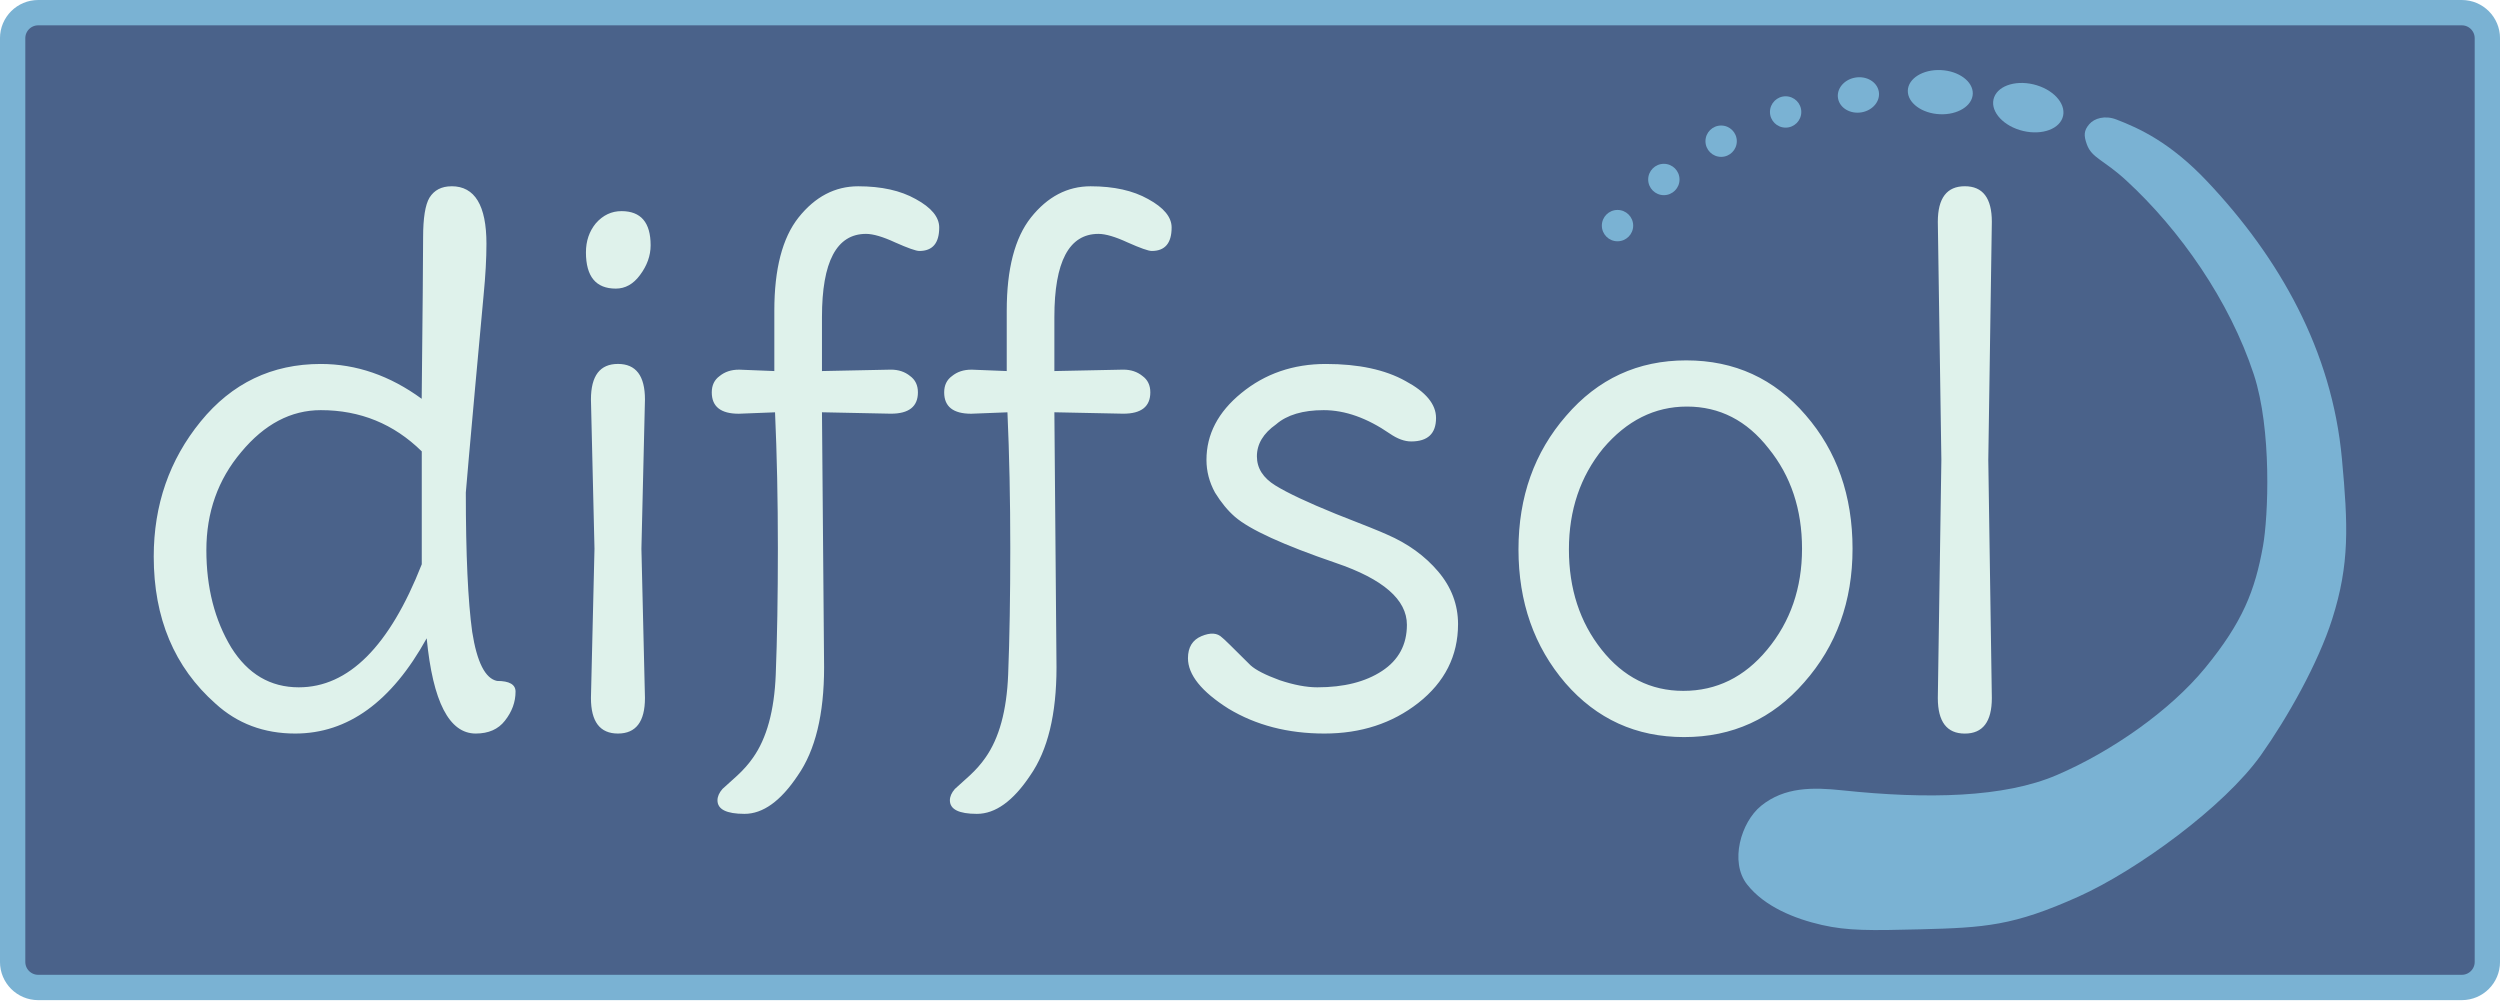
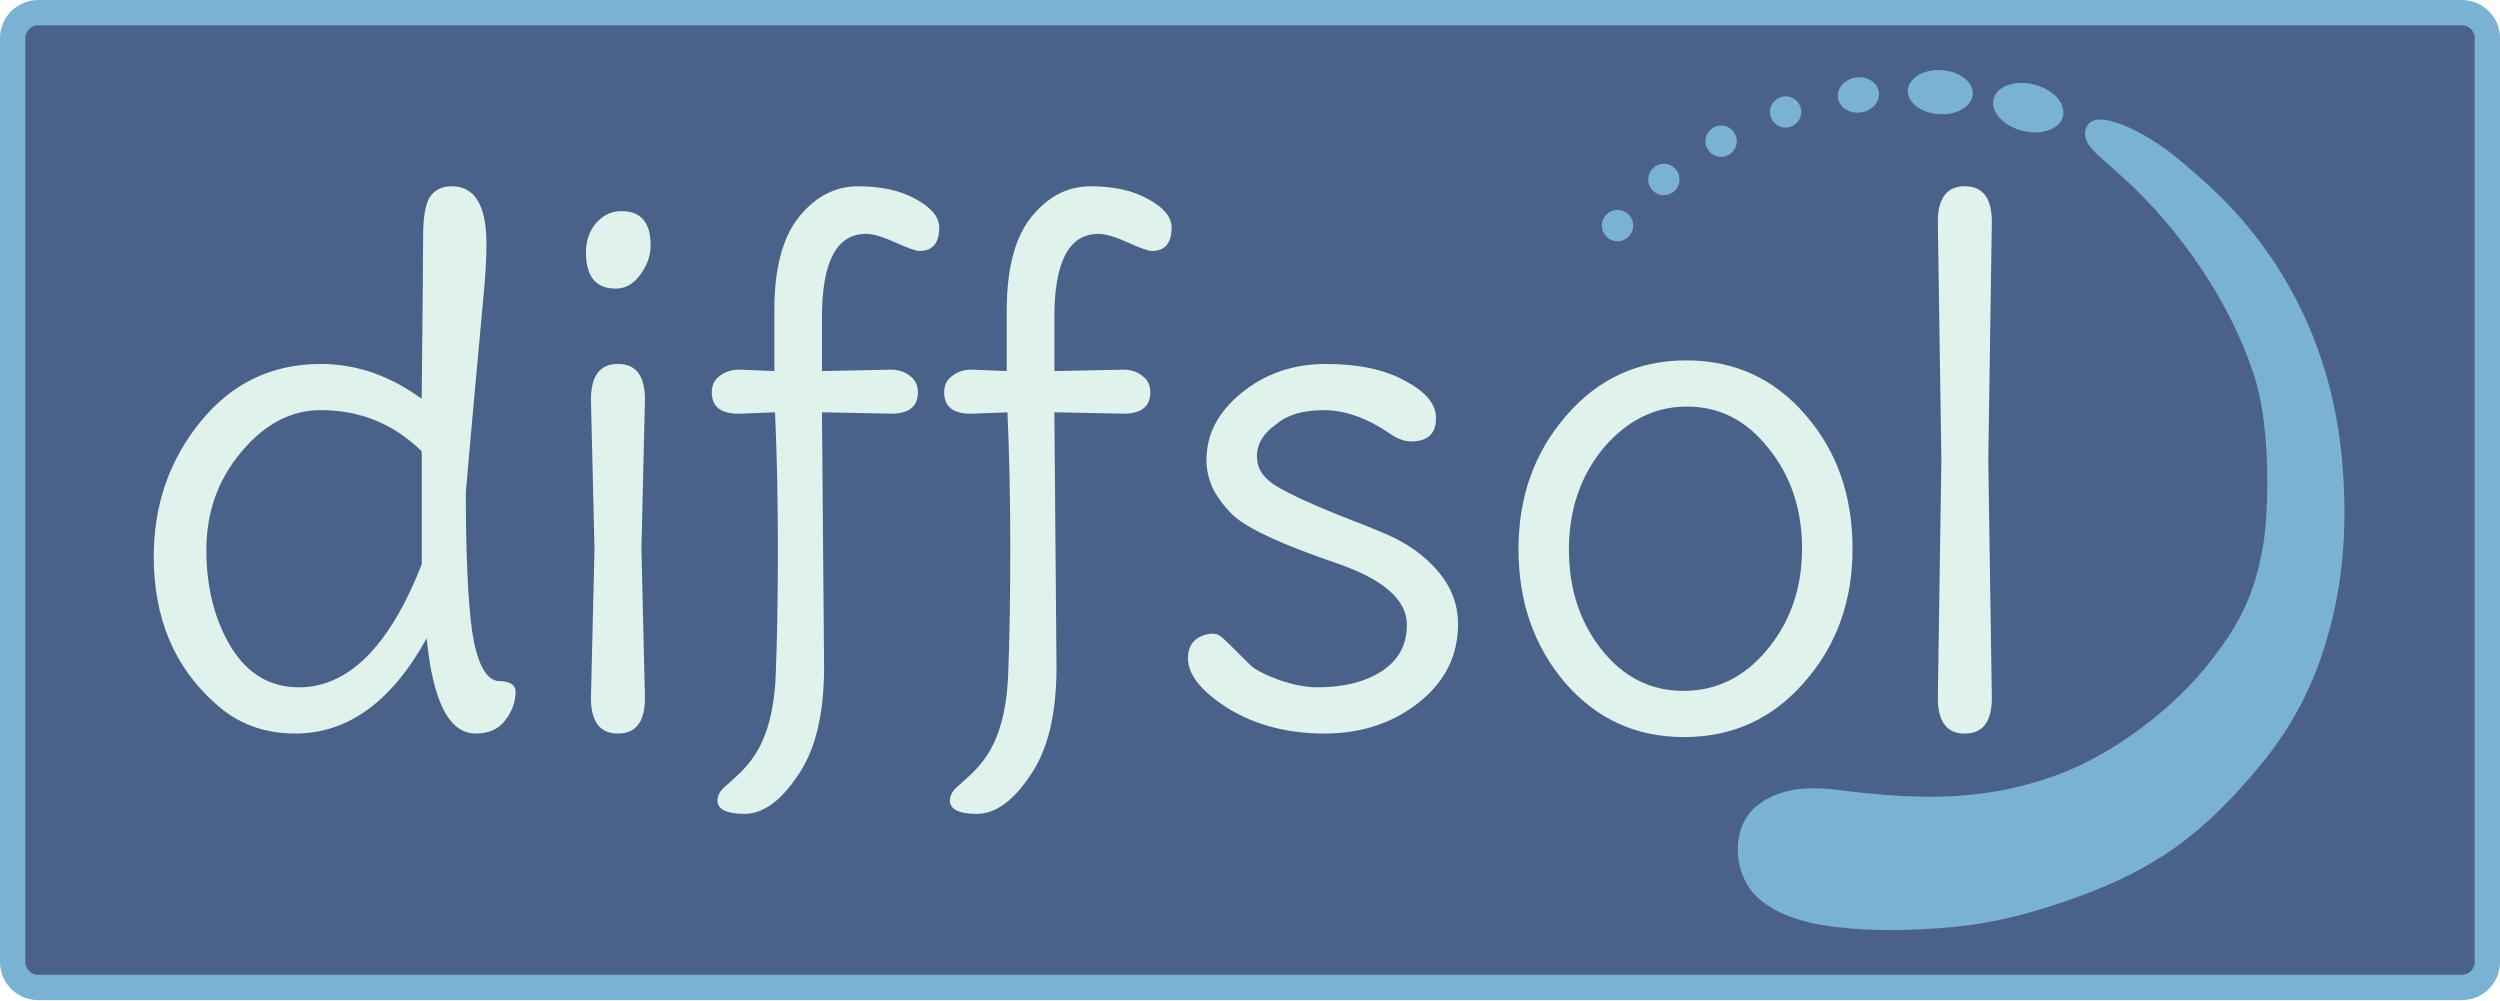
<svg xmlns="http://www.w3.org/2000/svg" width="67.016mm" height="26.809mm" viewBox="0 0 67.016 26.809" version="1.1" id="svg1" xml:space="preserve">
  <defs id="defs1" />
  <g id="layer1" transform="translate(-31.94,-152.9864)">
    <rect style="fill:#4a628a;fill-opacity:1;stroke:#7ab2d3;stroke-width:0.679;stroke-dasharray:none;stroke-opacity:1" id="rect15" width="66.338" height="26.131" x="32.279" y="153.326" ry="0.685" />
    <path style="font-weight:bold;font-size:19.053px;font-family:'Delius Swash Caps';-inkscape-font-specification:'Delius Swash Caps, Bold';fill:#dff2eb;stroke-width:0.155" d="m 43.246,168.115 v -3.029 q -1.124,-1.105 -2.706,-1.105 -1.2,0 -2.134,1.124 -0.934,1.105 -0.934,2.629 0,1.505 0.667,2.61 0.667,1.067 1.81,1.067 2.001,0 3.296,-3.296 z m 0.8,-10.136 q 0.934,0 0.934,1.543 0,0.591 -0.076,1.372 l -0.229,2.496 q -0.21,2.324 -0.248,2.801 0,2.496 0.171,3.734 0.191,1.219 0.667,1.315 0.495,0 0.495,0.286 0,0.419 -0.286,0.781 -0.267,0.343 -0.781,0.343 -1.067,0 -1.315,-2.553 -1.41,2.553 -3.525,2.553 -1.257,0 -2.134,-0.8 -1.658,-1.467 -1.658,-3.944 0,-2.077 1.257,-3.62 1.257,-1.543 3.22,-1.543 1.429,0 2.706,0.934 0.038,-3.544 0.038,-4.325 0,-0.781 0.171,-1.067 0.191,-0.305 0.591,-0.305 z m 4.554,0.667 q 0.781,0 0.781,0.915 0,0.419 -0.286,0.8 -0.267,0.362 -0.648,0.362 -0.8,0 -0.8,-0.972 0,-0.457 0.267,-0.781 0.286,-0.324 0.686,-0.324 z m 0.629,5.049 -0.095,4.001 0.095,4.001 q 0,0.953 -0.724,0.953 -0.724,0 -0.724,-0.953 l 0.095,-4.001 -0.095,-4.001 q 0,-0.953 0.724,-0.953 0.724,0 0.724,0.953 z m 2.515,-0.8 0.953,0.038 v -1.619 q 0,-1.677 0.648,-2.496 0.667,-0.838 1.6,-0.838 0.934,0 1.543,0.343 0.629,0.343 0.629,0.762 0,0.629 -0.533,0.629 -0.133,0 -0.648,-0.229 -0.495,-0.229 -0.781,-0.229 -1.181,0 -1.181,2.229 v 1.448 l 1.848,-0.038 q 0.305,0 0.514,0.171 0.21,0.152 0.21,0.438 0,0.572 -0.724,0.572 l -1.848,-0.038 0.057,6.84 q 0,1.886 -0.705,2.896 -0.686,1.029 -1.429,1.029 -0.724,0 -0.724,-0.362 0,-0.152 0.133,-0.305 0.152,-0.133 0.4,-0.362 0.248,-0.229 0.419,-0.476 0.553,-0.781 0.61,-2.229 0.057,-1.448 0.057,-3.391 0,-1.943 -0.076,-3.639 l -0.972,0.038 q -0.724,0 -0.724,-0.572 0,-0.286 0.21,-0.438 0.21,-0.171 0.514,-0.171 z m 6.23,0 0.953,0.038 v -1.619 q 0,-1.677 0.648,-2.496 0.667,-0.838 1.6,-0.838 0.934,0 1.543,0.343 0.629,0.343 0.629,0.762 0,0.629 -0.533,0.629 -0.133,0 -0.648,-0.229 -0.495,-0.229 -0.781,-0.229 -1.181,0 -1.181,2.229 v 1.448 l 1.848,-0.038 q 0.305,0 0.514,0.171 0.21,0.152 0.21,0.438 0,0.572 -0.724,0.572 l -1.848,-0.038 0.057,6.84 q 0,1.886 -0.705,2.896 -0.686,1.029 -1.429,1.029 -0.724,0 -0.724,-0.362 0,-0.152 0.133,-0.305 0.152,-0.133 0.4,-0.362 0.248,-0.229 0.419,-0.476 0.553,-0.781 0.61,-2.229 0.057,-1.448 0.057,-3.391 0,-1.943 -0.076,-3.639 l -0.972,0.038 q -0.724,0 -0.724,-0.572 0,-0.286 0.21,-0.438 0.21,-0.171 0.514,-0.171 z m 13.051,6.821 q 0,1.277 -1.067,2.115 -1.048,0.819 -2.515,0.819 -1.467,0 -2.572,-0.667 -1.086,-0.686 -1.086,-1.353 0,-0.438 0.362,-0.591 0.362,-0.152 0.553,0.038 0.038,0.019 0.762,0.743 0.21,0.191 0.781,0.4 0.572,0.191 1.01,0.191 1.067,0 1.734,-0.438 0.667,-0.438 0.667,-1.238 0,-1.01 -1.905,-1.658 -2.115,-0.724 -2.706,-1.238 -0.286,-0.248 -0.533,-0.648 -0.229,-0.419 -0.229,-0.876 0,-1.029 0.934,-1.791 0.953,-0.781 2.267,-0.781 1.315,0 2.134,0.457 0.819,0.438 0.819,0.991 0,0.629 -0.667,0.629 -0.267,0 -0.572,-0.21 -0.915,-0.629 -1.772,-0.629 -0.838,0 -1.277,0.381 -0.514,0.362 -0.514,0.857 0,0.476 0.495,0.781 0.495,0.305 1.62,0.762 1.124,0.438 1.372,0.553 0.838,0.362 1.372,0.991 0.533,0.629 0.533,1.41 z m 2.972,-2.001 q 0,1.581 0.876,2.686 0.876,1.105 2.191,1.105 1.334,0 2.248,-1.105 0.934,-1.124 0.934,-2.706 0,-1.581 -0.895,-2.686 -0.876,-1.124 -2.191,-1.124 -1.296,0 -2.248,1.124 -0.915,1.124 -0.915,2.706 z m -0.095,3.582 q -1.257,-1.467 -1.257,-3.582 0,-2.115 1.277,-3.582 1.277,-1.486 3.22,-1.486 1.943,0 3.201,1.467 1.257,1.448 1.257,3.582 0,2.115 -1.296,3.582 -1.277,1.467 -3.22,1.467 -1.924,0 -3.182,-1.448 z m 11.432,-12.365 -0.095,6.383 0.095,6.383 q 0,0.953 -0.724,0.953 -0.724,0 -0.724,-0.953 l 0.095,-6.383 -0.095,-6.383 q 0,-0.953 0.724,-0.953 0.724,0 0.724,0.953 z" id="text1" aria-label="diffsol" />
    <g id="g84" transform="matrix(0.1451657,0,0,0.1451657,67.94501,142.2977)">
      <ellipse style="fill:#7ab2d3;fill-opacity:1;stroke:none;stroke-width:0.449;stroke-dasharray:none;stroke-opacity:1" id="path11" cx="151.776" cy="52.422" rx="6.592" ry="4.421" transform="matrix(0.9560595,0.2931727,-0.3545905,0.9350217,0,0)" />
      <ellipse style="fill:#7ab2d3;fill-opacity:1;stroke:none;stroke-width:0.433;stroke-dasharray:none;stroke-opacity:1" id="path11-3" cx="112.665" cy="85.404" rx="6.005" ry="4.077" transform="matrix(0.9989035,0.04681552,-0.0265942,0.9996463,0,0)" />
      <ellipse style="fill:#7ab2d3;fill-opacity:1;stroke:none;stroke-width:0.309;stroke-dasharray:none;stroke-opacity:1" id="path11-3-0" cx="76.279" cy="106.527" rx="3.817" ry="3.261" transform="matrix(0.9843237,-0.1763715,0.1883722,0.9820977,0,0)" />
-       <path style="fill:#7ab2d3;fill-opacity:1;stroke-width:0.99" d="m 106.541,245.242 c 12.017,-0.313 17.218,-0.633 29.259,-6.045 10.818,-4.862 26.956,-16.656 33.667,-26.11 4.931,-6.946 10.583,-16.998 13.174,-25.142 3.24,-10.186 2.927,-17.326 1.79,-29.634 -1.843,-19.963 -11.533,-37.034 -24.868,-51.172 -6.839,-7.25 -12.617,-9.838 -16.769,-11.439 -2.128,-0.821 -4.086,-0.228 -5.025,0.873 -0.993,1.163 -1.037,2.071 -0.431,3.734 0.921,2.53 3.056,2.774 7.269,6.649 9.927,9.127 19.091,22.237 23.555,35.815 3.353,10.2 2.675,26.271 1.693,31.724 -1.466,8.144 -3.701,13.961 -10.678,22.473 -6.45,7.87 -17.285,15.455 -27.417,19.794 -9.702,4.155 -23.795,4.48 -39.57,2.812 -5.446,-0.576 -10.683,-0.646 -15.009,2.859 -3.734,3.025 -5.846,10.368 -2.594,14.515 3.212,4.096 8.796,6.349 13.828,7.491 4.718,1.071 8.873,1.043 18.125,0.802 z" id="path2" />
+       <path style="fill:#7ab2d3;fill-opacity:1;stroke-width:0.99" d="m 106.541,245.242 c 8.259,-0.419 15.933,-1.187 29.259,-6.045 13.981,-5.096 23.06,-11.37 33.989,-24.782 7.28,-8.934 10.752,-17.861 12.852,-26.469 1.892,-7.754 2.927,-17.326 1.79,-29.634 -1.843,-19.963 -10.375,-37.402 -24.707,-50.528 -6.597,-6.042 -9.47,-7.928 -12.95,-9.795 -2.01,-1.078 -7.238,-3.453 -9.005,-1.587 -1.236,1.305 -0.827,2.918 -0.09,3.962 1.224,1.733 2.714,2.717 6.928,6.592 9.927,9.127 19.091,22.237 23.555,35.815 3.353,10.2 2.675,26.271 1.693,31.724 -1.466,8.144 -3.701,13.961 -10.678,22.473 -6.45,7.87 -17.063,16.015 -27.417,19.794 -12.322,4.497 -23.909,4.822 -39.797,2.812 -5.433,-0.687 -10.929,-0.797 -15.579,2.859 -3.958,3.113 -4.593,9.685 -1.797,14.515 2.607,4.504 8.738,6.643 13.828,7.491 6.427,1.071 13.211,1.052 18.125,0.802 z" id="path2" />
      <circle style="fill:#7ab2d3;fill-opacity:1;stroke:#dff2eb;stroke-width:0;stroke-dasharray:none;stroke-opacity:1" id="path57" cx="81.708" cy="94.306" r="2.894" />
      <circle style="fill:#7ab2d3;fill-opacity:1;stroke:#dff2eb;stroke-width:0;stroke-dasharray:none;stroke-opacity:1" id="path57-9" cx="69.799" cy="99.704" r="2.894" />
      <circle style="fill:#7ab2d3;fill-opacity:1;stroke:#dff2eb;stroke-width:0;stroke-dasharray:none;stroke-opacity:1" id="path57-9-3" cx="59.222" cy="106.776" r="2.894" />
      <circle style="fill:#7ab2d3;fill-opacity:1;stroke:#dff2eb;stroke-width:0;stroke-dasharray:none;stroke-opacity:1" id="path57-9-3-8" cx="50.664" cy="115.293" r="2.894" />
    </g>
  </g>
</svg>
